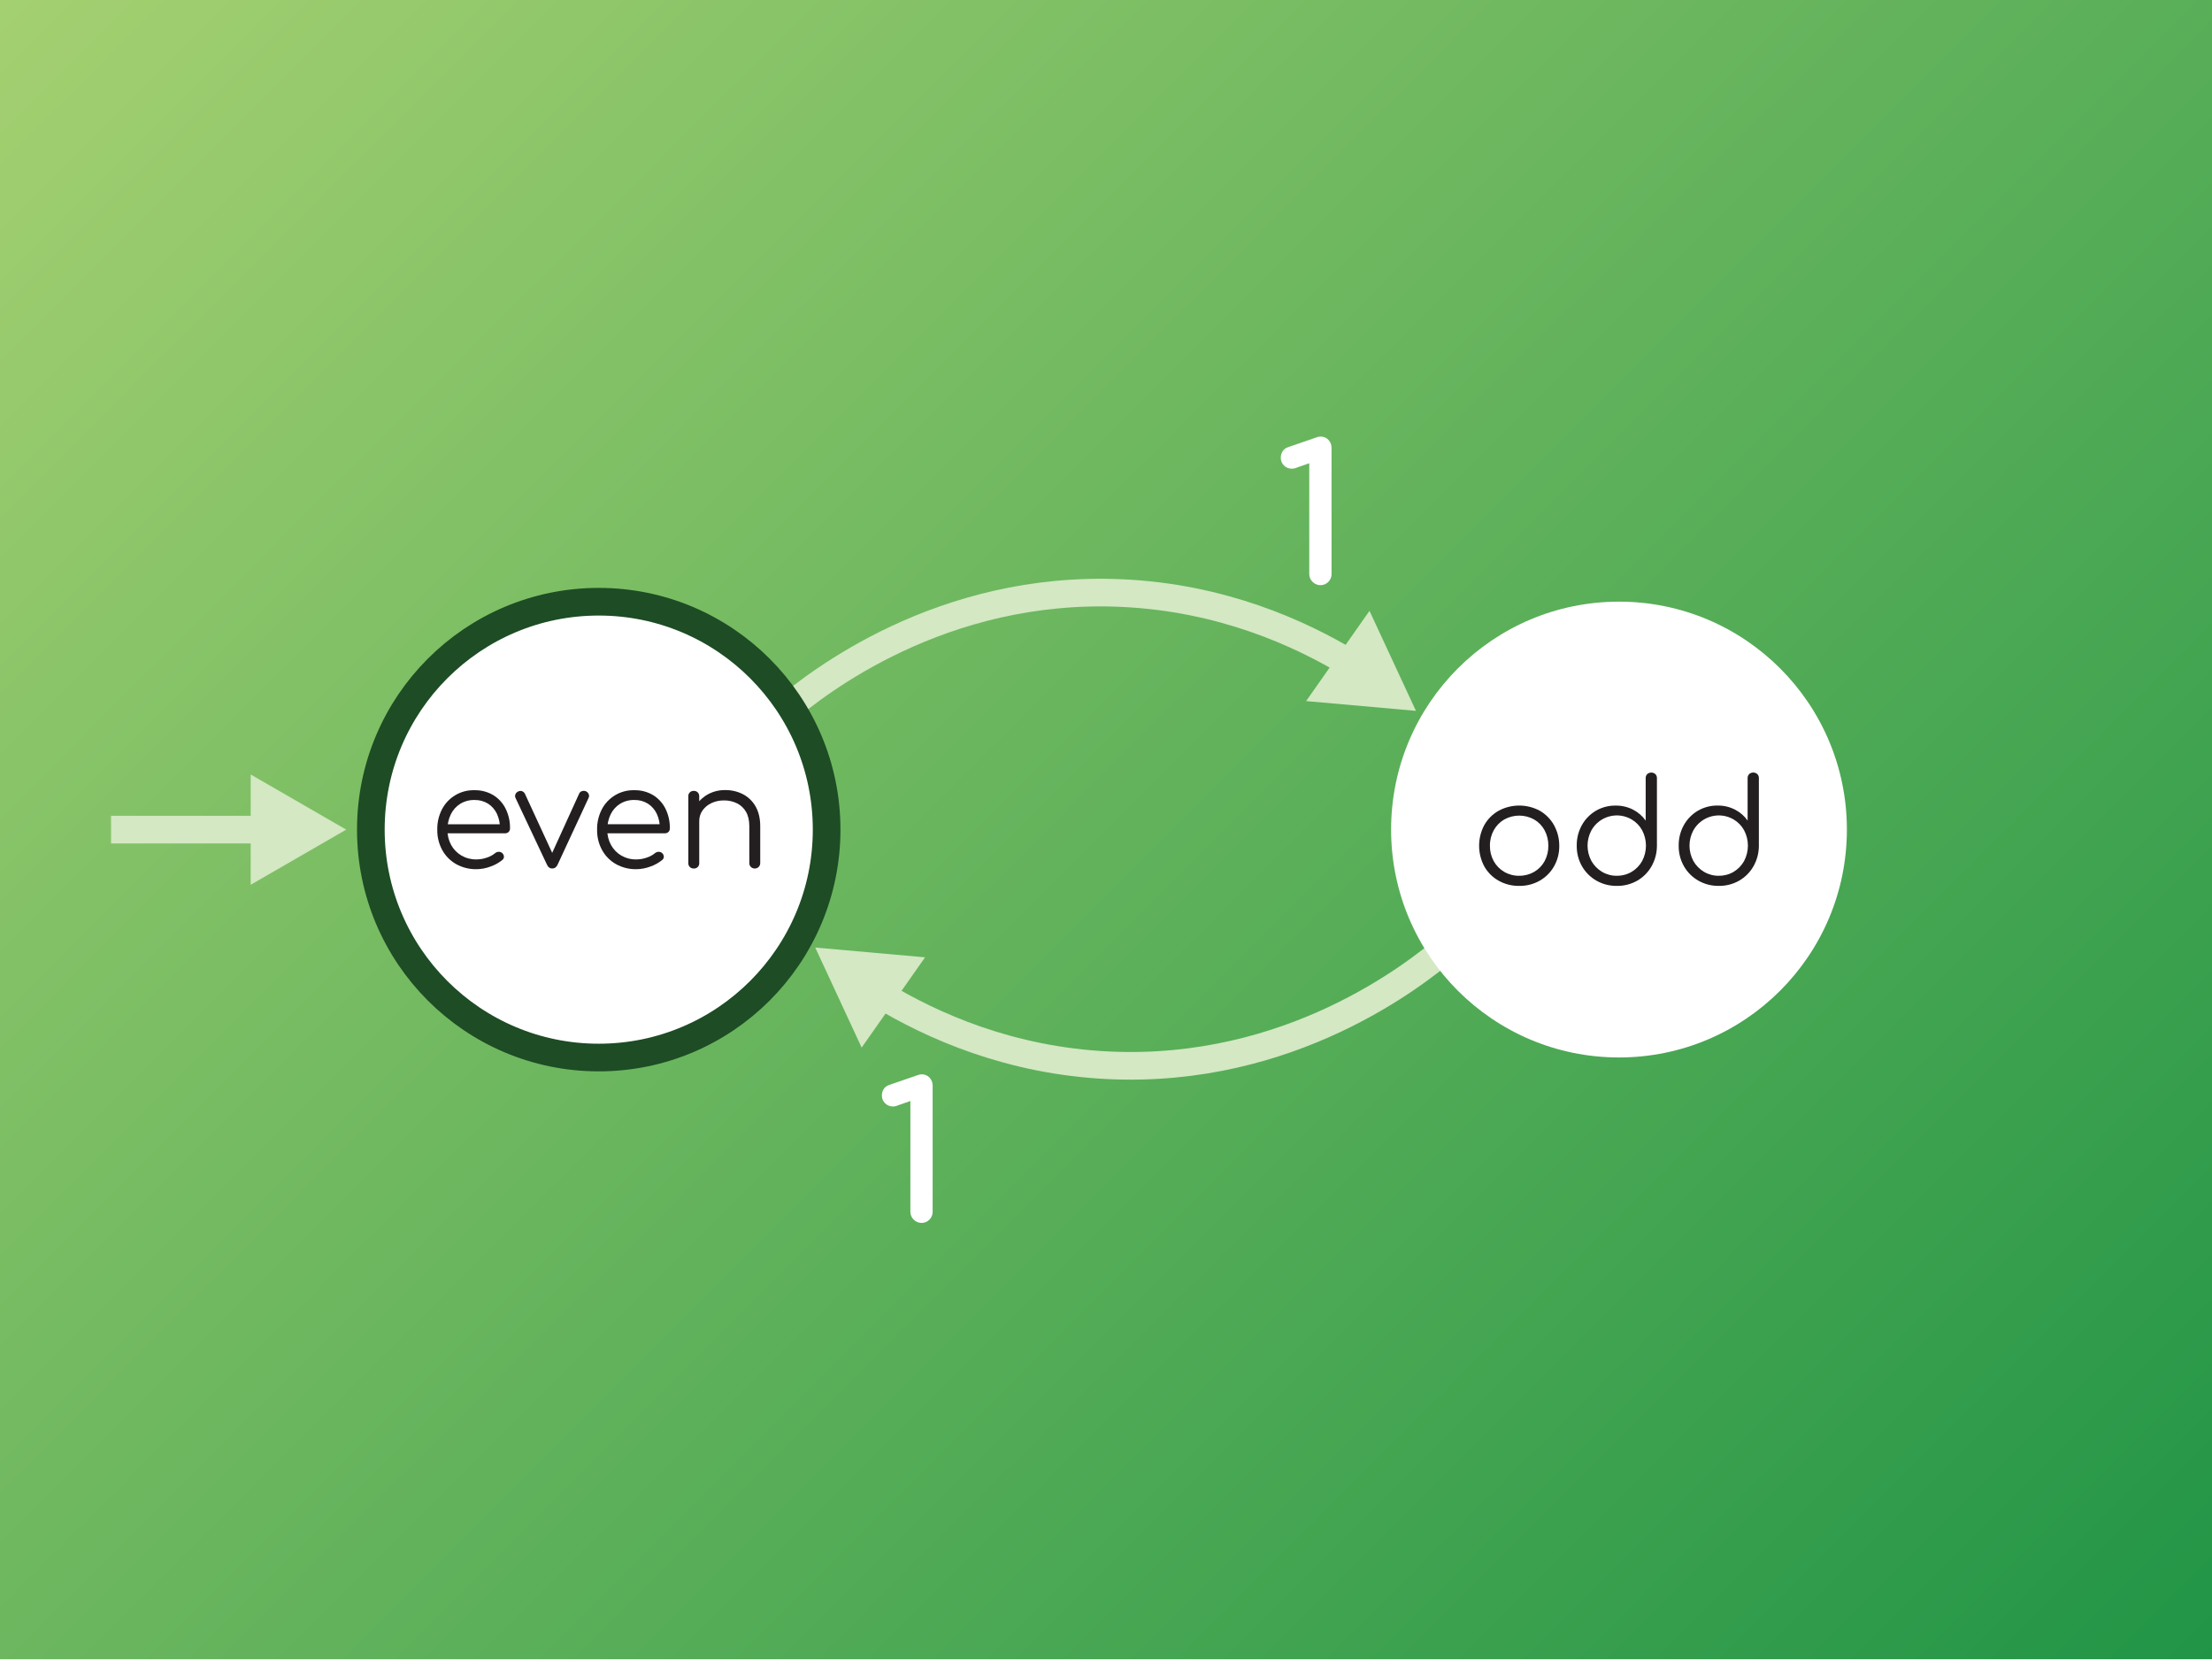
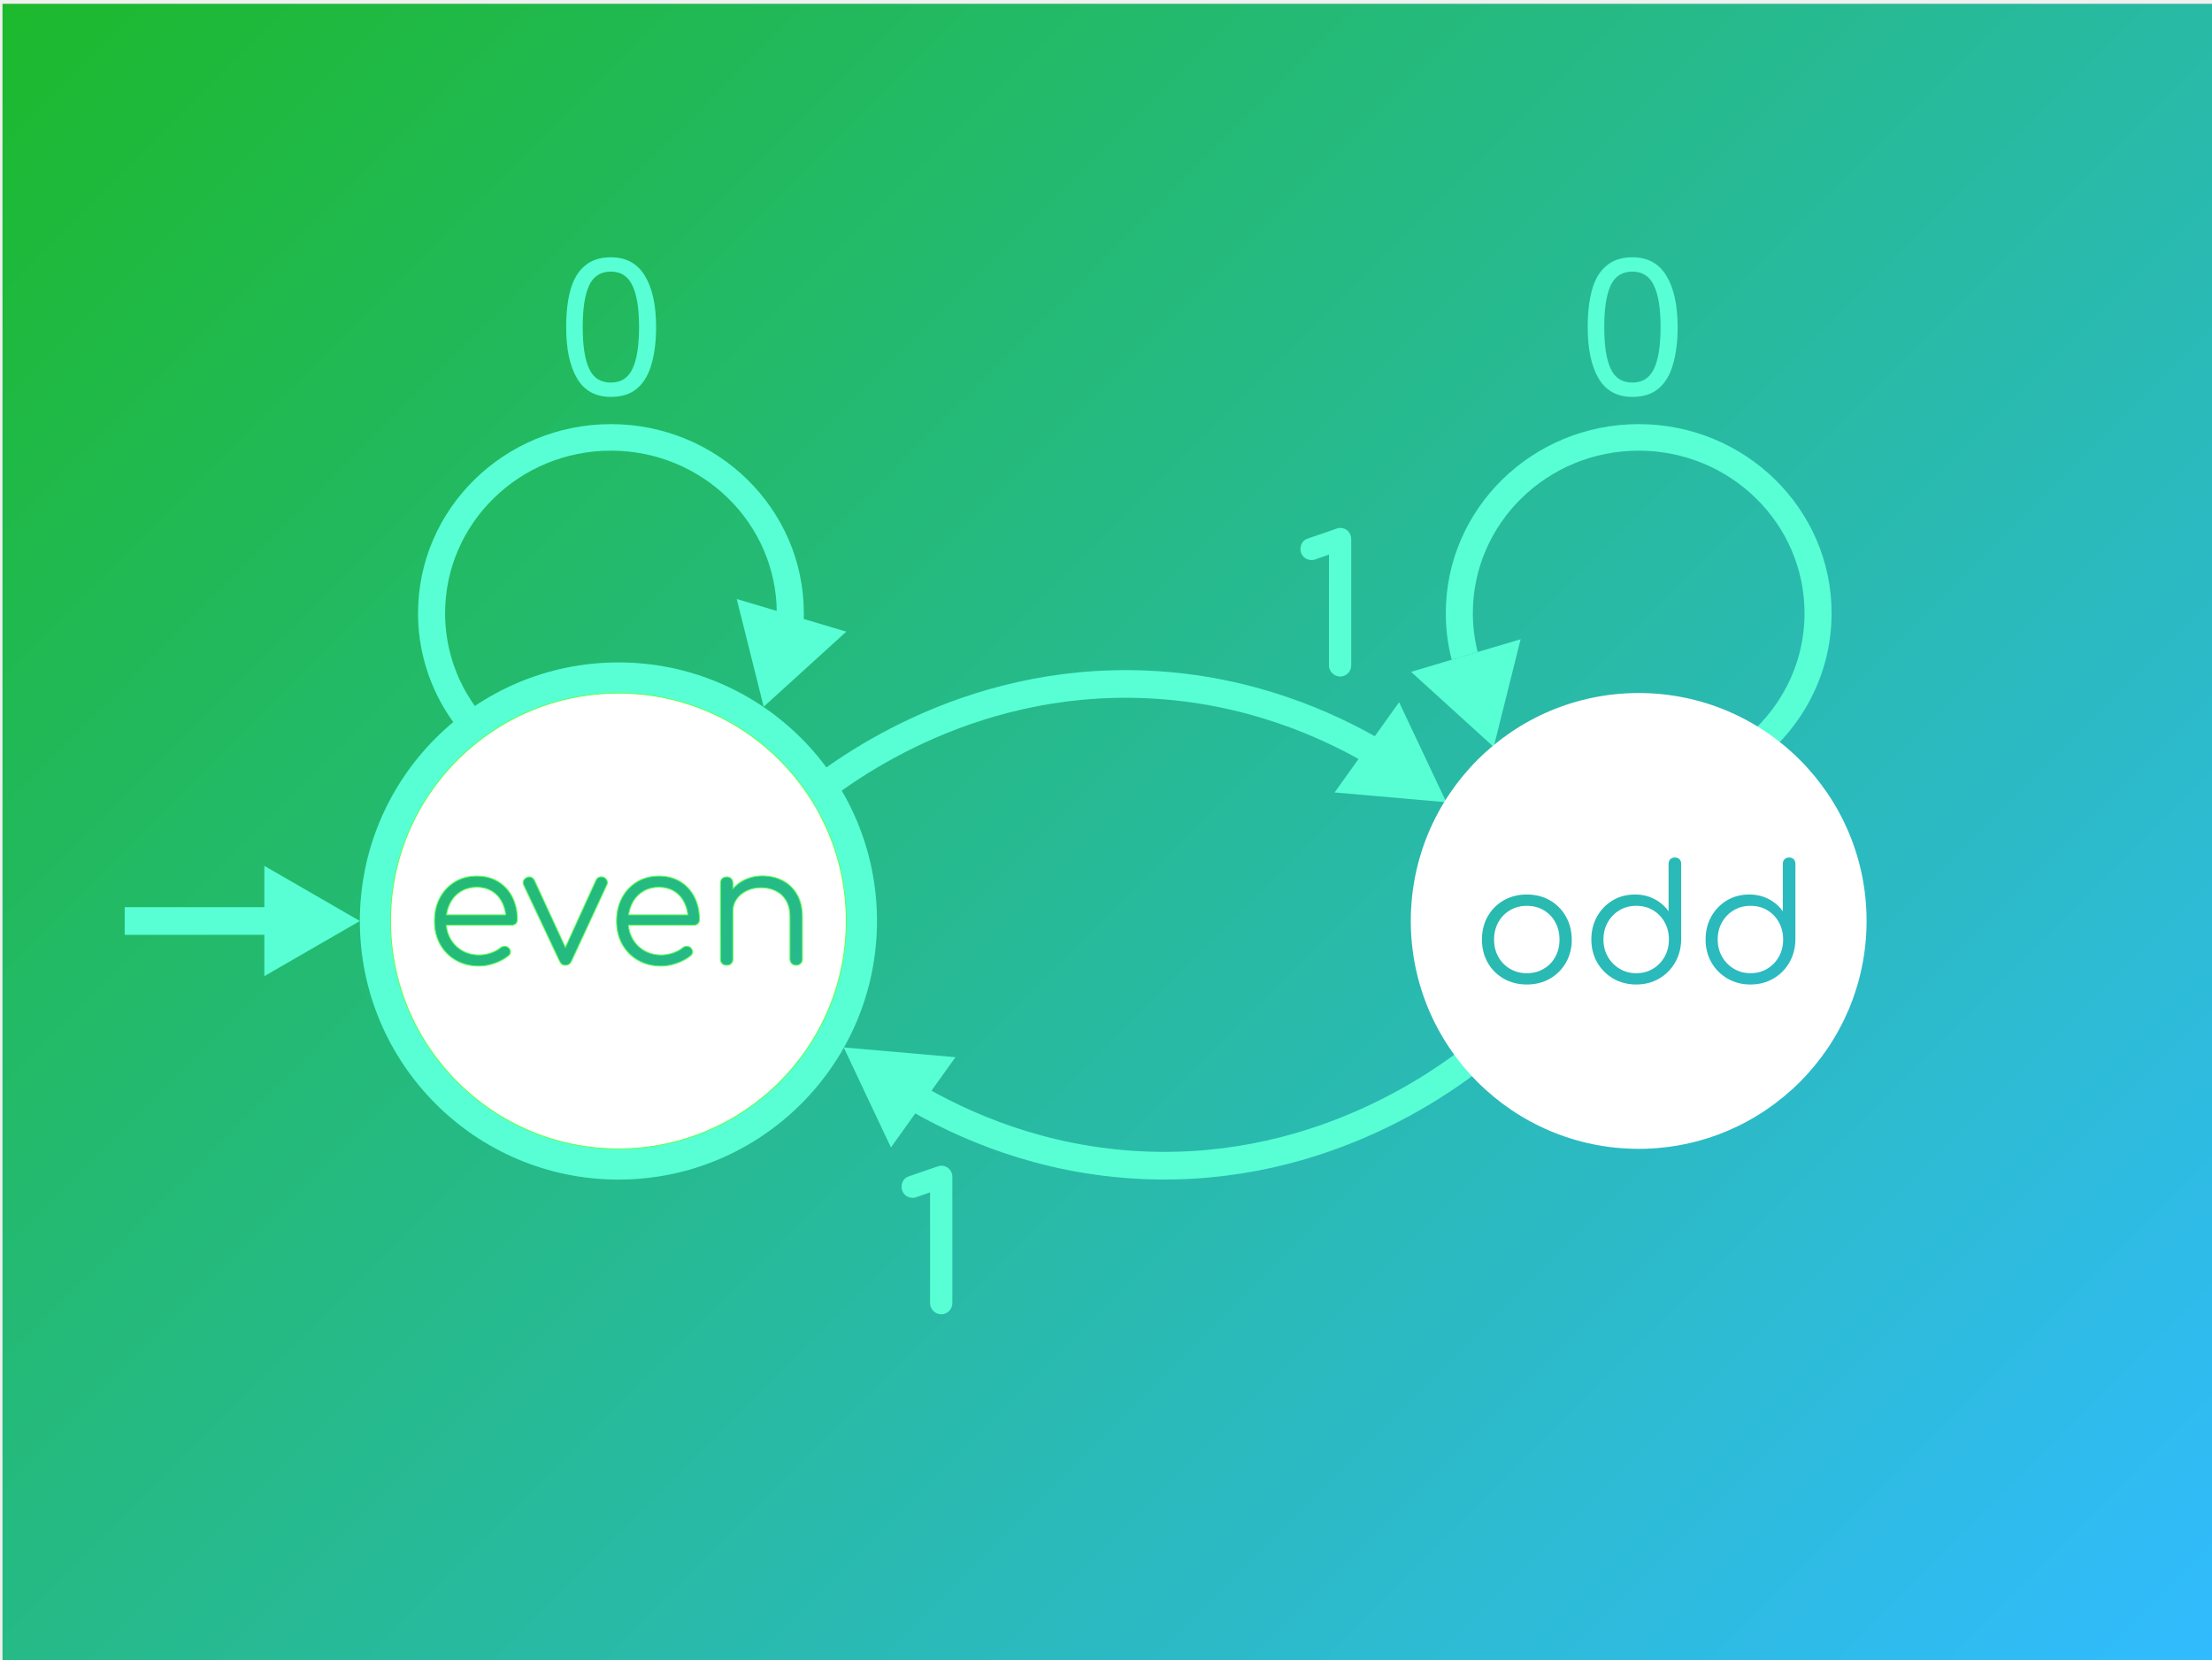
- <svg xmlns="http://www.w3.org/2000/svg" id="Layer_1" data-name="Layer 1" viewBox="0 0 2400 1800">
+ <svg xmlns="http://www.w3.org/2000/svg" width="100%" height="100%" viewBox="0 0 2400 1800" version="1.1" xml:space="preserve" style="fill-rule:evenodd;clip-rule:evenodd;">
+   <g transform="matrix(1,0,0,1,2.70819,4.11436)">
+     <rect x="0" y="0" width="2400" height="1800" style="fill:url(#_Linear1);" />
+   </g>
+   <g transform="matrix(1,0,0,1,400.481,440.112)">
+     <path d="M270.506,278.559C425.34,278.559 551.046,404.265 551.046,559.099C551.046,713.934 425.34,839.639 270.506,839.639C115.671,839.639 -10.034,713.934 -10.034,559.099C-10.034,404.265 115.671,278.559 270.506,278.559ZM270.506,327.041C398.582,327.041 502.564,431.023 502.564,559.099C502.564,687.176 398.582,791.157 270.506,791.157C142.429,791.157 38.448,687.176 38.448,559.099C38.448,431.023 142.429,327.041 270.506,327.041Z" style="fill:rgb(88,255,212);" />
+   </g>
+   <g transform="matrix(1,0,0,1,21.3664,99.1308)">
+     <path d="M816.2,608.267C819.624,594.773 821.421,580.651 821.421,566.122C821.421,468.804 740.798,389.795 641.493,389.795C542.189,389.795 461.566,468.804 461.566,566.122C461.566,622.78 488.894,673.232 531.323,705.499L531.323,740.509C471.844,704.327 432.197,639.726 432.197,566.122C432.197,452.919 525.979,361.013 641.493,361.013C757.007,361.013 850.79,452.919 850.79,566.122C850.79,583.555 848.566,600.483 844.363,616.649L816.2,608.267Z" style="fill:rgb(88,255,212);" />
+   </g>
+   <g transform="matrix(1,0,0,1,14.8162,99.1358)">
+     <path d="M289.51,900.08L120.48,900.08" style="fill:none;fill-rule:nonzero;stroke:rgb(88,255,212);stroke-width:30px;" />
+   </g>
+   <g transform="matrix(1,0,0,1,14.8162,99.1358)">
+     <path d="M272,840.24L375.63,900.08L272,959.91L272,840.24Z" style="fill:rgb(88,255,212);fill-rule:nonzero;" />
+   </g>
+   <g transform="matrix(1.01692,0,0,1,6.96876,99.1308)">
+     <path d="M1466.46,720.83C1409.21,685.95 1324.46,648.44 1217.72,643.46C1020.84,634.27 885.12,742.17 850.79,771.23" style="fill:none;fill-rule:nonzero;stroke:rgb(88,255,212);stroke-width:30px;" />
+   </g>
+   <g transform="matrix(1.01692,0,0,1,6.96876,99.1308)">
+     <path d="M1485.9,662.7L1536.29,771.23L1417.1,760.62L1485.9,662.7Z" style="fill:rgb(88,255,212);fill-rule:nonzero;" />
+   </g>
+   <g transform="matrix(-1.01692,1.24537e-16,-1.22465e-16,-1,2477.71,1907.59)">
+     <path d="M1466.46,720.83C1409.21,685.95 1324.46,648.44 1217.72,643.46C1020.84,634.27 885.12,742.17 850.79,771.23" style="fill:none;fill-rule:nonzero;stroke:rgb(88,255,212);stroke-width:30px;" />
+   </g>
+   <g transform="matrix(-1.01692,1.24537e-16,-1.22465e-16,-1,2477.71,1907.59)">
+     <path d="M1485.9,662.7L1536.29,771.23L1417.1,760.62L1485.9,662.7Z" style="fill:rgb(88,255,212);fill-rule:nonzero;" />
+   </g>
+   <g transform="matrix(1,0,0,1,29.787,55.4978)">
+     <path d="M788.059,668.282C801.058,650.467 810.74,630.176 816.2,608.267L844.363,616.649C836.577,646.746 821.99,674.199 802.297,697.334C821.991,674.199 836.582,646.751 844.363,616.649L888.459,629.772L798.802,711.246L788.059,668.282ZM816.2,608.267C810.72,630.167 801.059,650.463 788.059,668.282L769.583,594.394L816.2,608.267Z" style="fill:rgb(88,255,212);" />
+   </g>
+   <g transform="matrix(-1,0,0,1,2419.46,99.1308)">
+     <path d="M816.2,608.267C819.624,594.773 821.421,580.651 821.421,566.122C821.421,468.804 740.798,389.795 641.493,389.795C542.189,389.795 461.566,468.804 461.566,566.122C461.566,622.78 488.894,673.232 531.323,705.499L531.323,740.509C471.844,704.327 432.197,639.726 432.197,566.122C432.197,452.919 525.979,361.013 641.493,361.013C757.007,361.013 850.79,452.919 850.79,566.122C850.79,583.555 848.566,600.483 844.363,616.649L816.2,608.267Z" style="fill:rgb(88,255,212);" />
+   </g>
+   <g transform="matrix(-1,0,0,1,2419.46,99.1308)">
+     <path d="M788.059,668.282C801.058,650.467 810.74,630.176 816.2,608.267L844.363,616.649C836.577,646.746 821.99,674.199 802.297,697.334C821.991,674.199 836.582,646.751 844.363,616.649L888.459,629.772L798.802,711.246L788.059,668.282ZM816.2,608.267C810.72,630.167 801.059,650.463 788.059,668.282L769.583,594.394L816.2,608.267Z" style="fill:rgb(88,255,212);" />
+   </g>
+   <g transform="matrix(1,0,0,1,21.3664,99.1308)">
+     <path d="M1441.46,477.33C1439.24,474.906 1436.08,473.556 1432.79,473.63C1431.78,473.648 1430.77,473.799 1429.79,474.08C1428.97,474.298 1428.16,474.566 1427.37,474.88L1397.47,485.17C1394.85,486.001 1392.63,487.786 1391.26,490.17C1390.17,492.146 1389.61,494.366 1389.63,496.62C1389.59,499.777 1390.84,502.817 1393.08,505.04C1395.37,507.319 1398.48,508.572 1401.71,508.51C1403.63,508.469 1405.53,508.03 1407.27,507.22L1420.54,502.57L1420.54,622.57C1420.48,625.843 1421.8,628.995 1424.16,631.26C1426.41,633.551 1429.5,634.843 1432.71,634.843C1439.3,634.843 1444.71,629.426 1444.71,622.843C1444.71,622.752 1444.71,622.661 1444.71,622.57L1444.71,485.71C1444.73,482.607 1443.57,479.61 1441.46,477.33Z" style="fill:rgb(88,255,212);fill-rule:nonzero;" />
+   </g>
+   <g transform="matrix(1,0,0,1,21.3664,99.1308)">
+     <path d="M1008.65,1169.23C1005.69,1166.06 1001.18,1164.81 997,1166C996.17,1166.23 995.36,1166.5 994.58,1166.8L964.68,1177.09C962.055,1177.92 959.834,1179.7 958.46,1182.09C957.38,1184.06 956.822,1186.28 956.84,1188.53C956.797,1191.69 958.044,1194.74 960.29,1196.96C962.578,1199.23 965.695,1200.48 968.92,1200.42C970.84,1200.38 972.731,1199.94 974.47,1199.13L987.75,1194.49L987.75,1314.49C987.688,1317.77 989.001,1320.92 991.37,1323.19C993.624,1325.48 996.703,1326.76 999.913,1326.76C1006.5,1326.76 1011.91,1321.35 1011.91,1314.76C1011.91,1314.67 1011.91,1314.58 1011.91,1314.49L1011.91,1177.61C1011.93,1174.51 1010.76,1171.51 1008.65,1169.23Z" style="fill:rgb(88,255,212);fill-rule:nonzero;" />
+   </g>
+   <g transform="matrix(1,0,0,1,21.3664,99.1308)">
+     <path d="M649.62,652.82C786.087,652.82 896.88,763.613 896.88,900.08C896.88,1036.55 786.087,1147.34 649.62,1147.34C513.153,1147.34 402.36,1036.55 402.36,900.08C402.36,763.613 513.153,652.82 649.62,652.82ZM462.846,904.638C463.36,910 464.84,914.85 467.287,919.19C470.384,924.683 474.621,929.008 479.998,932.164C485.374,935.319 491.569,936.897 498.582,936.897C502.789,936.897 507.026,936.167 511.292,934.706C515.559,933.245 518.977,931.404 521.549,929.183C522.834,928.131 524.295,927.576 525.932,927.518C527.568,927.459 528.971,927.897 530.139,928.832C531.659,930.235 532.448,931.754 532.506,933.391C532.565,935.027 531.893,936.43 530.49,937.598C526.633,940.871 521.724,943.589 515.763,945.751C509.802,947.913 504.075,948.994 498.582,948.994C489.114,948.994 480.728,946.92 473.423,942.77C466.118,938.621 460.391,932.865 456.242,925.501C452.093,918.138 450.018,909.723 450.018,900.255C450.018,890.671 451.976,882.227 455.891,874.922C459.807,867.617 465.213,861.86 472.108,857.653C479.004,853.445 486.952,851.341 495.952,851.341C504.835,851.341 512.578,853.357 519.182,857.39C525.786,861.422 530.899,867.003 534.522,874.133C538.146,881.262 539.957,889.385 539.957,898.502C539.957,900.372 539.373,901.862 538.204,902.973C537.035,904.083 535.516,904.638 533.646,904.638L462.846,904.638ZM660.432,904.638C660.946,910 662.426,914.85 664.873,919.19C667.97,924.683 672.207,929.008 677.584,932.164C682.96,935.319 689.155,936.897 696.167,936.897C700.375,936.897 704.612,936.167 708.878,934.706C713.144,933.245 716.563,931.404 719.134,929.183C720.42,928.131 721.881,927.576 723.517,927.518C725.154,927.459 726.556,927.897 727.725,928.832C729.245,930.235 730.033,931.754 730.092,933.391C730.15,935.027 729.478,936.43 728.076,937.598C724.219,940.871 719.31,943.589 713.349,945.751C707.388,947.913 701.661,948.994 696.167,948.994C686.7,948.994 678.314,946.92 671.009,942.77C663.704,938.621 657.977,932.865 653.828,925.501C649.678,918.138 647.604,909.723 647.604,900.255C647.604,890.671 649.562,882.227 653.477,874.922C657.393,867.617 662.798,861.86 669.694,857.653C676.59,853.445 684.538,851.341 693.538,851.341C702.421,851.341 710.164,853.357 716.768,857.39C723.371,861.422 728.485,867.003 732.108,874.133C735.731,881.262 737.543,889.385 737.543,898.502C737.543,900.372 736.959,901.862 735.79,902.973C734.621,904.083 733.102,904.638 731.231,904.638L660.432,904.638ZM773.834,864.98C773.834,864.98 773.539,865.313 773.834,864.98L773.834,859.055C773.834,856.951 773.221,855.286 771.993,854.058C770.766,852.831 769.159,852.218 767.172,852.218C765.068,852.218 763.403,852.831 762.175,854.058C760.948,855.286 760.335,856.951 760.335,859.055L760.335,941.456C760.335,943.442 760.948,945.05 762.175,946.277C763.403,947.504 765.068,948.118 767.172,948.118C769.159,948.118 770.766,947.504 771.993,946.277C773.221,945.05 773.834,943.442 773.834,941.456L773.834,889.561C773.834,884.652 775.178,880.269 777.867,876.412C780.555,872.555 784.207,869.516 788.824,867.295C793.441,865.074 798.613,863.964 804.34,863.964C810.301,863.964 815.648,865.133 820.382,867.47C825.115,869.808 828.856,873.314 831.602,877.99C834.349,882.665 835.722,888.626 835.722,895.872L835.722,941.456C835.722,943.326 836.365,944.903 837.651,946.189C838.936,947.475 840.573,948.118 842.56,948.118C844.43,948.118 846.008,947.475 847.293,946.189C848.579,944.903 849.222,943.326 849.222,941.456L849.222,895.872C849.222,886.288 847.323,878.165 843.524,871.503C839.725,864.841 834.553,859.786 828.008,856.338C821.463,852.89 814.041,851.166 805.743,851.166C798.145,851.166 791.249,852.831 785.055,856.162C780.711,858.498 776.971,861.437 773.834,864.98ZM592.09,928.713L625.338,855.724C626.039,854.088 627.237,853.007 628.932,852.481C630.627,851.955 632.293,852.042 633.929,852.744C635.565,853.562 636.676,854.76 637.26,856.338C637.844,857.916 637.786,859.406 637.085,860.808L598.69,943.559C597.287,946.598 595.066,948.118 592.027,948.118C589.222,948.118 587.118,946.598 585.716,943.559L546.795,860.984C546.094,859.464 546.035,857.945 546.619,856.425C547.204,854.906 548.373,853.737 550.126,852.919C551.762,852.101 553.34,851.984 554.86,852.568C556.379,853.153 557.548,854.205 558.366,855.724L592.09,928.713ZM495.99,863.438C502.52,863.444 508.146,864.964 512.87,867.996C517.604,871.035 521.257,875.243 523.828,880.619C525.692,884.517 526.85,888.783 527.301,893.418L463.095,893.418C463.704,889.004 464.926,884.942 466.761,881.233C469.508,875.681 473.394,871.328 478.42,868.172C483.446,865.016 489.29,863.438 495.952,863.438L495.99,863.438ZM693.576,863.438C700.106,863.444 705.732,864.964 710.456,867.996C715.19,871.035 718.842,875.243 721.414,880.619C723.278,884.517 724.435,888.783 724.886,893.418L660.681,893.418C661.29,889.004 662.512,884.942 664.347,881.233C667.094,875.681 670.98,871.328 676.006,868.172C681.032,865.016 686.876,863.438 693.538,863.438L693.576,863.438Z" style="fill:white;stroke:rgb(94,255,89);stroke-width:1px;" />
+   </g>
+   <g transform="matrix(1,0,0,1,21.3664,99.1308)">
+     <path d="M1756.59,652.74C1893.06,652.74 2003.85,763.533 2003.85,900C2003.85,1036.47 1893.06,1147.26 1756.59,1147.26C1620.12,1147.26 1509.33,1036.47 1509.33,900C1509.33,763.533 1620.12,652.74 1756.59,652.74ZM1635.27,968.981C1625.92,968.981 1617.56,966.877 1610.2,962.669C1602.83,958.462 1597.05,952.676 1592.84,945.313C1588.63,937.949 1586.53,929.592 1586.53,920.242C1586.53,910.775 1588.63,902.359 1592.84,894.996C1597.05,887.632 1602.83,881.847 1610.2,877.639C1617.56,873.431 1625.92,871.328 1635.27,871.328C1644.62,871.328 1652.95,873.431 1660.25,877.639C1667.56,881.847 1673.31,887.632 1677.52,894.996C1681.73,902.359 1683.89,910.775 1684.01,920.242C1684.01,929.592 1681.87,937.949 1677.61,945.313C1673.34,952.676 1667.56,958.462 1660.25,962.669C1652.95,966.877 1644.62,968.981 1635.27,968.981ZM1753.96,968.981C1744.73,968.981 1736.43,966.848 1729.07,962.582C1721.7,958.315 1715.89,952.501 1711.62,945.137C1707.35,937.774 1705.22,929.417 1705.22,920.066C1705.22,910.833 1707.3,902.534 1711.44,895.171C1715.59,887.808 1721.23,881.993 1728.36,877.727C1735.49,873.461 1743.56,871.328 1752.56,871.328C1760.39,871.328 1767.46,872.993 1773.77,876.324C1780.08,879.655 1785.17,884.067 1789.02,889.561L1789.02,838.017C1789.02,835.913 1789.67,834.247 1790.95,833.02C1792.24,831.793 1793.88,831.179 1795.86,831.179C1797.85,831.179 1799.49,831.793 1800.77,833.02C1802.06,834.247 1802.7,835.913 1802.7,838.017L1802.7,920.768C1802.47,929.884 1800.22,938.095 1795.95,945.4C1791.68,952.705 1785.9,958.462 1778.59,962.669C1771.29,966.877 1763.08,968.981 1753.96,968.981ZM1877.91,968.981C1868.68,968.981 1860.38,966.848 1853.02,962.582C1845.65,958.315 1839.84,952.501 1835.57,945.137C1831.31,937.774 1829.17,929.417 1829.17,920.066C1829.17,910.833 1831.25,902.534 1835.4,895.171C1839.55,887.808 1845.18,881.993 1852.32,877.727C1859.44,873.461 1867.51,871.328 1876.51,871.328C1884.34,871.328 1891.41,872.993 1897.72,876.324C1904.03,879.655 1909.12,884.067 1912.98,889.561L1912.98,838.017C1912.98,835.913 1913.62,834.247 1914.9,833.02C1916.19,831.793 1917.83,831.179 1919.81,831.179C1921.8,831.179 1923.44,831.793 1924.72,833.02C1926.01,834.247 1926.65,835.913 1926.65,838.017L1926.65,920.768C1926.42,929.884 1924.17,938.095 1919.9,945.4C1915.63,952.705 1909.85,958.462 1902.54,962.669C1895.24,966.877 1887.03,968.981 1877.91,968.981ZM1635.27,956.708C1642.05,956.708 1648.12,955.13 1653.5,951.975C1658.88,948.819 1663.09,944.494 1666.12,939.001C1669.16,933.508 1670.68,927.255 1670.68,920.242C1670.68,913.229 1669.16,906.947 1666.12,901.395C1663.09,895.843 1658.88,891.489 1653.5,888.334C1648.12,885.178 1642.05,883.6 1635.27,883.6C1628.49,883.6 1622.41,885.178 1617.04,888.334C1611.66,891.489 1607.42,895.843 1604.33,901.395C1601.23,906.947 1599.68,913.229 1599.68,920.242C1599.68,927.255 1601.23,933.508 1604.33,939.001C1607.42,944.494 1611.66,948.819 1617.04,951.975C1622.41,955.13 1628.49,956.708 1635.27,956.708ZM1753.96,956.708C1760.74,956.708 1766.79,955.101 1772.11,951.887C1777.42,948.673 1781.63,944.319 1784.73,938.826C1787.83,933.332 1789.38,927.079 1789.38,920.066C1789.38,913.171 1787.83,906.947 1784.73,901.395C1781.63,895.843 1777.42,891.489 1772.11,888.334C1766.79,885.178 1760.74,883.6 1753.96,883.6C1747.3,883.6 1741.28,885.178 1735.9,888.334C1730.53,891.489 1726.26,895.843 1723.1,901.395C1719.95,906.947 1718.37,913.171 1718.37,920.066C1718.37,927.079 1719.95,933.332 1723.1,938.826C1726.26,944.319 1730.53,948.673 1735.9,951.887C1741.28,955.101 1747.3,956.708 1753.96,956.708ZM1877.91,956.708C1884.69,956.708 1890.74,955.101 1896.06,951.887C1901.38,948.673 1905.58,944.319 1908.68,938.826C1911.78,933.332 1913.33,927.079 1913.33,920.066C1913.33,913.171 1911.78,906.947 1908.68,901.395C1905.58,895.843 1901.38,891.489 1896.06,888.334C1890.74,885.178 1884.69,883.6 1877.91,883.6C1871.25,883.6 1865.23,885.178 1859.85,888.334C1854.48,891.489 1850.21,895.843 1847.06,901.395C1843.9,906.947 1842.32,913.171 1842.32,920.066C1842.32,927.079 1843.9,933.332 1847.06,938.826C1850.21,944.319 1854.48,948.673 1859.85,951.887C1865.23,955.101 1871.25,956.708 1877.91,956.708Z" style="fill:white;" />
+   </g>
+   <g transform="matrix(17.1572,0,0,17.1572,-1748.65,-21255.5)">
+     <text x="137.128px" y="1263.84px" style="font-family:'Comfortaa-Regular_Bold', 'Comfortaa';font-size:12px;fill:rgb(88,255,212);">0</text>
+   </g>
+   <g transform="matrix(17.1572,0,0,17.1572,-640.297,-21255.5)">
+     <text x="137.128px" y="1263.84px" style="font-family:'Comfortaa-Regular_Bold', 'Comfortaa';font-size:12px;fill:rgb(88,255,212);">0</text>
+   </g>
  <defs>
-     <style>.cls-1{fill:url(#linear-gradient);}.cls-2{fill:none;stroke:#d3e8c3;}.cls-2,.cls-4{stroke-miterlimit:10;stroke-width:30px;}.cls-3{fill:#d3e8c3;}.cls-4,.cls-6{fill:#fff;}.cls-4{stroke:#1d4c25;}.cls-5{fill:#231f20;}</style>
-     <linearGradient id="linear-gradient" x1="150" y1="-150" x2="2250" y2="1950" gradientUnits="userSpaceOnUse">
-       <stop offset="0" stop-color="#a4d071" />
-       <stop offset="1" stop-color="#219546" />
+     <linearGradient id="_Linear1" x1="0" y1="0" x2="1" y2="0" gradientUnits="userSpaceOnUse" gradientTransform="matrix(2100,2100,-2100,2100,150,-150)">
+       <stop offset="0" style="stop-color:rgb(29,185,45);stop-opacity:1" />
+       <stop offset="1" style="stop-color:rgb(49,187,255);stop-opacity:1" />
    </linearGradient>
  </defs>
-   <rect class="cls-1" width="2400" height="1800" />
-   <line class="cls-2" x1="289.51" y1="900.08" x2="120.48" y2="900.08" />
-   <polygon class="cls-3" points="272 840.24 375.63 900.08 272 959.91 272 840.24" />
-   <path class="cls-2" d="M1466.46,720.83c-57.25-34.88-142-72.39-248.74-77.37-196.88-9.19-332.6,98.71-366.93,127.77" />
-   <polygon class="cls-3" points="1485.9 662.7 1536.29 771.23 1417.1 760.62 1485.9 662.7" />
-   <circle class="cls-4" cx="649.62" cy="900.08" r="247.26" />
-   <path class="cls-5" d="M517,943A43.83,43.83,0,0,1,495,937.55a39.23,39.23,0,0,1-15.08-15.16,44.27,44.27,0,0,1-5.47-22.16A46.36,46.36,0,0,1,479.56,878a38.54,38.54,0,0,1,35.17-20.7,38.37,38.37,0,0,1,20.39,5.31,35.9,35.9,0,0,1,13.46,14.7,46.57,46.57,0,0,1,4.78,21.39,5.2,5.2,0,0,1-1.54,3.93,5.6,5.6,0,0,1-4,1.46H482.41v-9.85h66.64L542.43,899a35.35,35.35,0,0,0-3.23-16,26.47,26.47,0,0,0-9.62-11.08,27,27,0,0,0-14.85-4,28.32,28.32,0,0,0-15.39,4.16,27.71,27.71,0,0,0-10.24,11.46,37.21,37.21,0,0,0-3.62,16.7,33.23,33.23,0,0,0,4.08,16.62,30.07,30.07,0,0,0,11.16,11.39A31.63,31.63,0,0,0,517,932.4a34,34,0,0,0,11.16-1.93,26.85,26.85,0,0,0,9-4.85,6.27,6.27,0,0,1,3.84-1.46,5.44,5.44,0,0,1,3.7,1.16,5.74,5.74,0,0,1,2.08,4,4.43,4.43,0,0,1-1.77,3.69,41.83,41.83,0,0,1-12.93,7.16A44.15,44.15,0,0,1,517,943Z" />
-   <path class="cls-5" d="M599.07,942.25c-2.47,0-4.31-1.34-5.54-4l-34.17-72.48a4.9,4.9,0,0,1-.15-4,5.61,5.61,0,0,1,3.07-3.08,5,5,0,0,1,4.16-.31,5.81,5.81,0,0,1,3.08,2.77l32.78,71H596l32.32-71a4.81,4.81,0,0,1,3.15-2.85,6.21,6.21,0,0,1,4.39.23,5.67,5.67,0,0,1,2.92,3.16,4.73,4.73,0,0,1-.15,3.92l-33.71,72.64Q603.06,942.24,599.07,942.25Z" />
-   <path class="cls-5" d="M690.48,943a43.83,43.83,0,0,1-22.08-5.46,39.23,39.23,0,0,1-15.08-15.16,44.27,44.27,0,0,1-5.47-22.16A46.36,46.36,0,0,1,653,878a38.54,38.54,0,0,1,35.17-20.7,38.37,38.37,0,0,1,20.39,5.31A35.9,35.9,0,0,1,722,877.3a46.57,46.57,0,0,1,4.78,21.39,5.2,5.2,0,0,1-1.54,3.93,5.6,5.6,0,0,1-4,1.46H655.86v-9.85H722.5L715.88,899a35.35,35.35,0,0,0-3.23-16A26.47,26.47,0,0,0,703,871.91a27,27,0,0,0-14.85-4,28.32,28.32,0,0,0-15.39,4.16,27.71,27.71,0,0,0-10.24,11.46,37.21,37.21,0,0,0-3.62,16.7A33.23,33.23,0,0,0,663,916.85a30.07,30.07,0,0,0,11.16,11.39,31.63,31.63,0,0,0,16.31,4.16,34,34,0,0,0,11.16-1.93,26.85,26.85,0,0,0,9-4.85,6.27,6.27,0,0,1,3.84-1.46,5.44,5.44,0,0,1,3.7,1.16,5.69,5.69,0,0,1,2.07,4,4.37,4.37,0,0,1-1.77,3.69,41.66,41.66,0,0,1-12.92,7.16A44.15,44.15,0,0,1,690.48,943Z" />
-   <path class="cls-5" d="M752.81,942.25a5.92,5.92,0,0,1-4.38-1.62,5.72,5.72,0,0,1-1.62-4.23V864.06a5.59,5.59,0,0,1,6-6,5.73,5.73,0,0,1,4.24,1.62,5.94,5.94,0,0,1,1.61,4.38V936.4a5.54,5.54,0,0,1-5.85,5.85Zm66.18,0a5.85,5.85,0,0,1-4.31-1.7A5.63,5.63,0,0,1,813,936.4v-40q0-9.54-3.62-15.69a23,23,0,0,0-9.85-9.24,31.39,31.39,0,0,0-14.08-3.08,31,31,0,0,0-13.62,2.93,24.25,24.25,0,0,0-9.62,8,19.7,19.7,0,0,0-3.54,11.54H750.2a33.18,33.18,0,0,1,5.23-17.31,35.09,35.09,0,0,1,13.08-12,37.77,37.77,0,0,1,18.16-4.38,41.27,41.27,0,0,1,19.55,4.54A33.41,33.41,0,0,1,819.84,875q5,8.78,5,21.39v40a5.79,5.79,0,0,1-5.85,5.85Z" />
-   <path class="cls-2" d="M954.33,1078.4c57.25,34.88,142,72.39,248.74,77.37C1400,1165,1535.67,1057.06,1570,1028" />
-   <polygon class="cls-3" points="934.89 1136.53 884.5 1028 1003.69 1038.61 934.89 1136.53" />
-   <circle class="cls-6" cx="1756.59" cy="900" r="247.26" />
-   <path class="cls-5" d="M1648.32,961.11a44.23,44.23,0,0,1-22.37-5.64A40.86,40.86,0,0,1,1610.46,940a47.57,47.57,0,0,1,0-44.9A40.86,40.86,0,0,1,1626,879.59a47.12,47.12,0,0,1,44.67,0A41.07,41.07,0,0,1,1686,895.08a45.77,45.77,0,0,1,5.79,22.53,43.87,43.87,0,0,1-5.71,22.37,41.64,41.64,0,0,1-15.49,15.49A43.82,43.82,0,0,1,1648.32,961.11Zm0-11a31.47,31.47,0,0,0,16.27-4.22,30.07,30.07,0,0,0,11.27-11.58,34,34,0,0,0,4.07-16.74,34.46,34.46,0,0,0-4.07-16.82,29.94,29.94,0,0,0-11.27-11.66,33.47,33.47,0,0,0-32.54,0,30.47,30.47,0,0,0-11.34,11.66,33.85,33.85,0,0,0-4.15,16.82,33.42,33.42,0,0,0,4.15,16.74,30.61,30.61,0,0,0,11.34,11.58A31.5,31.5,0,0,0,1648.32,950.15Z" />
-   <path class="cls-5" d="M1754.25,961.11a43.46,43.46,0,0,1-22.22-5.72,42,42,0,0,1-15.57-15.56,43.81,43.81,0,0,1-5.71-22.38,44.52,44.52,0,0,1,5.55-22.22,41.62,41.62,0,0,1,15.1-15.56A41.2,41.2,0,0,1,1753,874a40,40,0,0,1,18.94,4.45,38.07,38.07,0,0,1,13.61,11.82v-46a5.85,5.85,0,0,1,1.72-4.46,6.67,6.67,0,0,1,8.76,0,5.85,5.85,0,0,1,1.72,4.46v73.85a45.24,45.24,0,0,1-6,22,41.79,41.79,0,0,1-15.49,15.41A43.2,43.2,0,0,1,1754.25,961.11Zm0-11a30.69,30.69,0,0,0,16.19-4.3,31.36,31.36,0,0,0,11.26-11.66,35.68,35.68,0,0,0,0-33.4,30.7,30.7,0,0,0-11.26-11.66,31.67,31.67,0,0,0-43.73,11.66,35.08,35.08,0,0,0,0,33.4,31.7,31.7,0,0,0,11.42,11.66A30.79,30.79,0,0,0,1754.25,950.15Z" />
-   <path class="cls-5" d="M1864.86,961.11a43.51,43.51,0,0,1-22.22-5.72,41.94,41.94,0,0,1-15.56-15.56,43.81,43.81,0,0,1-5.71-22.38,44.52,44.52,0,0,1,5.55-22.22,41.62,41.62,0,0,1,15.1-15.56,41.2,41.2,0,0,1,21.59-5.71,39.94,39.94,0,0,1,18.93,4.45,38,38,0,0,1,13.61,11.82v-46a5.86,5.86,0,0,1,1.73-4.46,6.67,6.67,0,0,1,8.76,0,5.89,5.89,0,0,1,1.72,4.46v73.85a45.14,45.14,0,0,1-6,22,41.77,41.77,0,0,1-15.48,15.41A43.24,43.24,0,0,1,1864.86,961.11Zm0-11a30.7,30.7,0,0,0,16.2-4.3,31.36,31.36,0,0,0,11.26-11.66,35.68,35.68,0,0,0,0-33.4,30.7,30.7,0,0,0-11.26-11.66,31.69,31.69,0,0,0-43.74,11.66,35.15,35.15,0,0,0,0,33.4,31.8,31.8,0,0,0,11.43,11.66A30.76,30.76,0,0,0,1864.86,950.15Z" />
-   <path class="cls-6" d="M1441.46,477.33a11.41,11.41,0,0,0-8.67-3.7,11.59,11.59,0,0,0-3,.45,21.43,21.43,0,0,0-2.42.8l-29.9,10.29a11,11,0,0,0-6.21,5,13.21,13.21,0,0,0-1.63,6.45,11.66,11.66,0,0,0,3.45,8.42,11.9,11.9,0,0,0,8.63,3.47,13.91,13.91,0,0,0,5.56-1.29l13.27-4.65v120a11.75,11.75,0,0,0,3.62,8.69,12,12,0,0,0,20.55-8.69V485.71A12.25,12.25,0,0,0,1441.46,477.33Z" />
-   <path class="cls-6" d="M1008.65,1169.23h0A11.58,11.58,0,0,0,997,1166c-.83.23-1.64.5-2.42.8l-29.9,10.29a11,11,0,0,0-6.22,5,13.19,13.19,0,0,0-1.62,6.44,11.64,11.64,0,0,0,3.45,8.43,11.91,11.91,0,0,0,8.63,3.46,13.7,13.7,0,0,0,5.55-1.29l13.28-4.64v120a11.73,11.73,0,0,0,3.62,8.7,12,12,0,0,0,20.54-8.7V1177.61A12.22,12.22,0,0,0,1008.65,1169.23Z" />
</svg>
